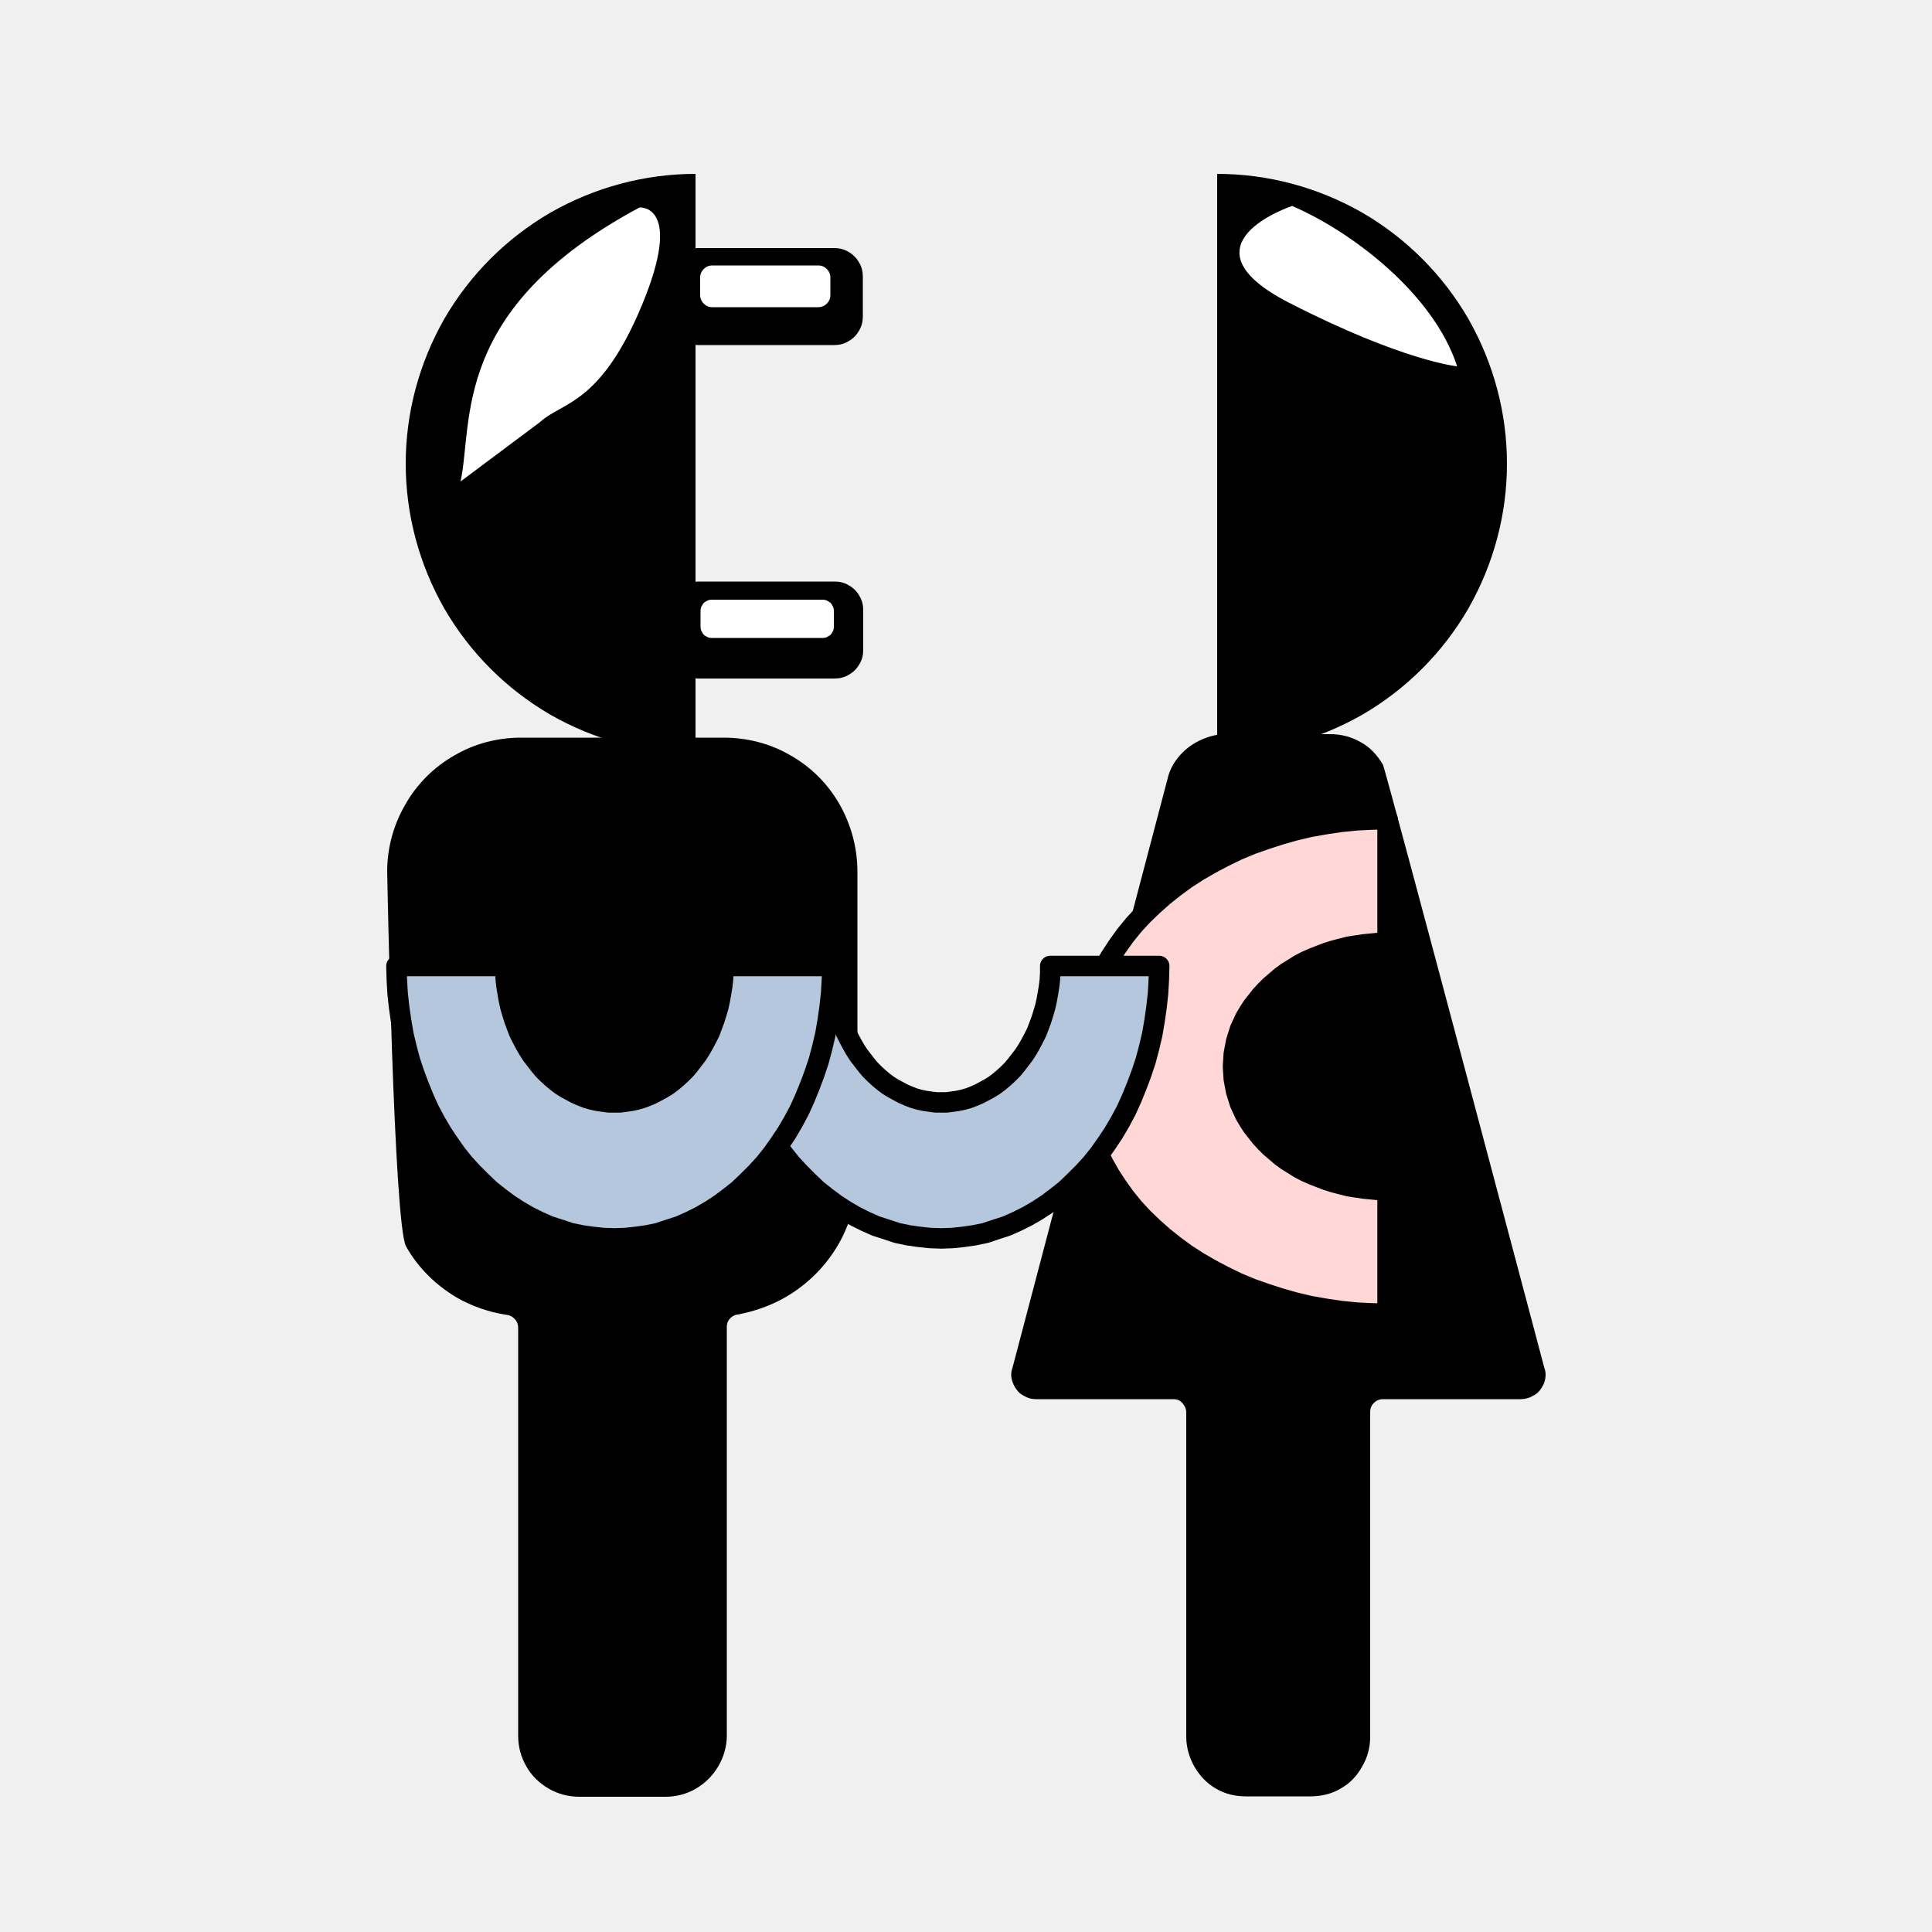
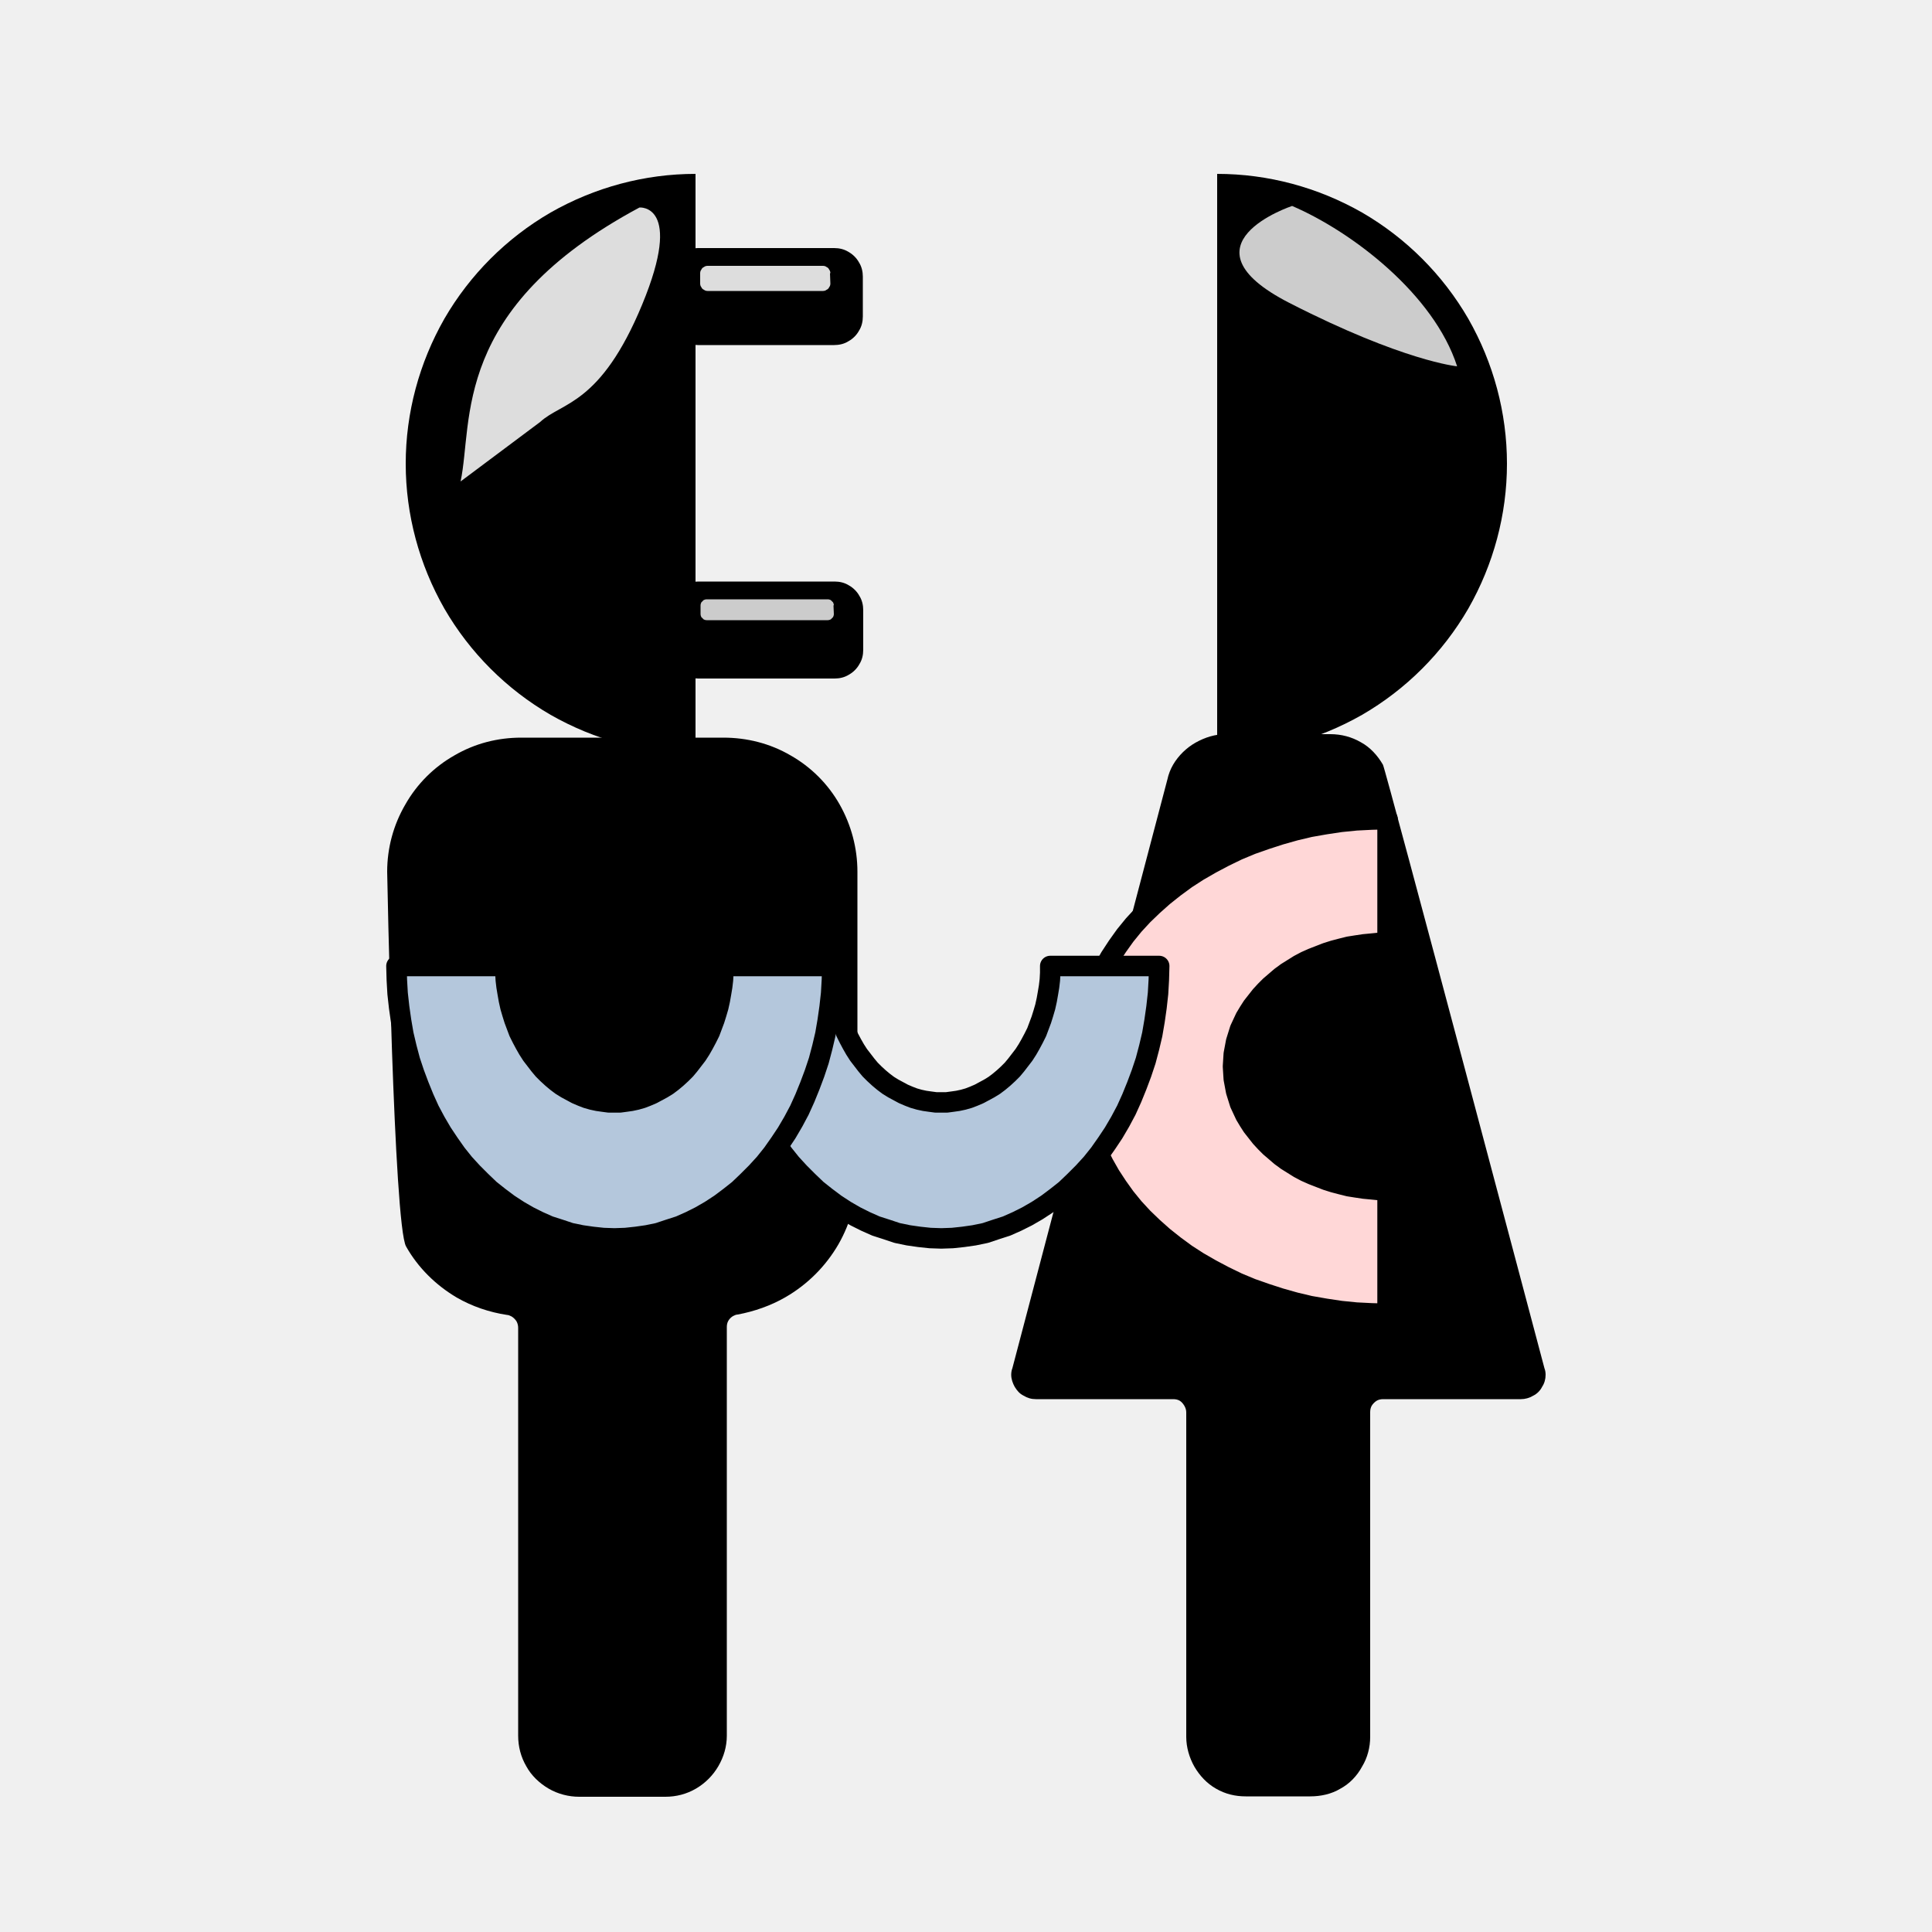
<svg xmlns="http://www.w3.org/2000/svg" version="1.2" width="50mm" height="50mm" viewBox="0 0 5000 5000" preserveAspectRatio="xMidYMid" fill-rule="evenodd" stroke-width="28.222" stroke-linejoin="round">
  <defs class="ClipPathGroup">
    <clipPath id="a" clipPathUnits="userSpaceOnUse">
      <path d="M0 0h5000v5000H0z" />
    </clipPath>
  </defs>
  <g class="SlideGroup">
    <g class="Slide" clip-path="url(#a)">
      <g class="Page">
        <g class="com.sun.star.drawing.EllipseShape">
          <path class="BoundingBox" fill="none" d="M3150 450h751v1501h-751z" />
          <path d="M3150 450c132 0 261 35 375 100 114 66 209 161 275 275 65 114 100 243 100 375s-35 261-100 375c-66 114-161 209-275 275-114 65-243 100-375 100V450z" />
        </g>
        <g class="com.sun.star.drawing.EllipseShape">
          <path class="BoundingBox" fill="none" d="M1049 450h752v1502h-752z" />
          <path d="M1800 1950c-132 0-261-35-375-100-114-66-209-161-275-275-65-114-100-243-100-375s35-261 100-375c66-114 161-209 275-275 114-65 243-100 375-100v1500z" />
        </g>
        <g class="com.sun.star.drawing.CustomShape">
          <path class="BoundingBox" fill="none" d="M1732 642h502v252h-502z" />
          <path d="M1806 642c-13 0-26 3-37 10-11 6-21 16-27 27-7 11-10 24-10 37v103c0 13 3 26 10 37 6 11 16 21 27 27 11 7 24 10 37 10h353c13 0 26-3 37-10 11-6 21-16 27-27 7-11 10-24 10-37V716c0-13-3-26-10-37-6-11-16-21-27-27-11-7-24-10-37-10h-353z" />
        </g>
        <g class="com.sun.star.drawing.CustomShape">
          <path class="BoundingBox" fill="none" d="M1732 1505h503v252h-503z" />
          <path d="M1807 1505c-13 0-26 3-37 10-11 6-21 16-27 27-7 11-10 24-10 37v103c0 13 3 26 10 37 6 11 16 21 27 27 11 7 24 10 37 10h353c13 0 26-3 37-10 11-6 21-16 27-27 7-11 10-24 10-37v-103c0-13-3-26-10-37-6-11-16-21-27-27-11-7-24-10-37-10h-353z" />
        </g>
        <g class="com.sun.star.drawing.CustomShape">
-           <path class="BoundingBox" fill="none" d="M1812 687h339v109h-339z" />
-           <path fill="#FFF" d="M1843 687h1c-6 0-11 1-16 4s-9 7-12 12-4 10-4 16v44c0 6 1 11 4 16s7 9 12 12 10 4 16 4h273c6 0 11-1 16-4s9-7 12-12 4-10 4-16v-45 1c0-6-1-11-4-16s-7-9-12-12-10-4-16-4h-274z" />
+           <path class="BoundingBox" fill="none" d="M1812 688h339v67h-339z" />
+           <path fill="#DDD" d="M1831 688c-3 0-7 1-9 3-3 1-6 4-7 7-2 2-3 6-3 9v27c0 3 1 7 3 9 1 3 4 6 7 7 2 2 6 3 9 3h299c3 0 7-1 9-3 3-1 6-4 7-7 2-2 3-6 3-9l-1-27h1c0-3-1-7-3-9-1-3-4-6-7-7-2-2-6-3-9-3h-299z" />
        </g>
        <g class="com.sun.star.drawing.CustomShape">
-           <path class="BoundingBox" fill="none" d="M1813 1552h346v101h-346z" />
-           <path fill="#FFF" d="M1842 1552c-5 0-10 1-14 4-5 2-9 6-11 11-3 4-4 9-4 14v41c0 5 1 10 4 14 2 5 6 9 11 11 4 3 9 4 14 4h287c5 0 10-1 14-4 5-2 9-6 11-11 3-4 4-9 4-14v-41c0-5-1-10-4-14-2-5-6-9-11-11-4-3-9-4-14-4h-287z" />
+           <path class="BoundingBox" fill="none" d="M1813 1551h346v55h-346z" />
+           <path fill="#CCC" d="M1828 1551h1c-3 0-6 1-8 2l-6 6c-1 2-2 5-2 8v22c0 3 1 6 2 8l6 6c2 1 5 2 8 2h313c3 0 6-1 8-2l6-6c1-2 2-5 2-8l-1-23 1 1c0-3-1-6-2-8l-6-6c-2-1-5-2-8-2h-314z" />
        </g>
        <g class="com.sun.star.drawing.ClosedBezierShape">
          <path class="BoundingBox" fill="none" d="M3207 532h565v417h-565z" />
-           <path fill="#FFF" d="M3344 533c156 67 367 229 427 415 0 0-139-13-434-164s7-251 7-251z" />
+           <path fill="#CCC" d="M3344 533c156 67 367 229 427 415 0 0-139-13-434-164s7-251 7-251z" />
        </g>
        <g class="com.sun.star.drawing.ClosedBezierShape">
-           <path class="BoundingBox" fill="none" d="M1191 536h519v712h-519z" />
-           <path fill="#FFF" d="M1655 537c-489 262-430 554-463 709l206-154c56-52 156-43 264-304s-7-251-7-251z" />
+           <path class="BoundingBox" fill="none" d="M1192 536h518v711h-518z" />
+           <path fill="#DDD" d="M1655 537c-489 262-430 554-463 709l206-154c56-52 156-43 264-304s-7-251-7-251z" />
        </g>
        <g class="com.sun.star.drawing.ClosedBezierShape">
          <path class="BoundingBox" fill="none" d="M1001 1899h3001v2753H1001z" />
          <path d="M1051 3226c31 55 77 100 131 132 40 23 84 38 130 45 4 0 8 2 12 4 5 3 10 8 13 13 3 6 4 11 4 17v1055c0 28 7 55 21 79 13 24 34 44 58 58s52 21 79 21h223c28 0 55-7 79-21s44-34 58-58 22-51 22-79V3436v-2c0-5 1-11 4-16s7-9 12-12c4-2 8-4 12-4 43-8 86-23 124-45 57-33 104-80 137-137 32-56 49-120 49-185v-779c0-61-16-121-46-174s-74-97-127-127c-53-31-113-46-174-46h-523c-61 0-120 15-173 46-53 30-97 74-127 127-31 53-47 113-47 174 0 0 17 915 49 970zm2528-1247c-14-24-33-45-57-58-24-14-51-21-79-21h-270c-28 0-54 8-79 22-23 13-44 33-58 57-7 12-12 25-15 39l-401 1523c-2 5-3 11-3 17 0 11 4 22 9 31 6 10 13 18 23 23 10 6 20 9 32 9h355c6 0 12 1 17 4s9 8 12 13 5 11 5 17v840c0 27 8 54 21 77 14 24 33 44 56 57 24 14 50 20 77 20h167c27 0 55-6 78-20 24-13 43-33 56-57 14-23 21-50 21-77v-840c0-6 1-12 4-17s8-10 13-13 11-4 17-4h356c11 0 22-3 32-9 10-5 18-13 23-23 6-9 9-20 9-31 0-6-1-12-3-17 0 0-411-1550-418-1562z" />
        </g>
        <g class="com.sun.star.drawing.CustomShape">
          <path class="BoundingBox" fill="none" d="M2764 2093h855v1335h-855z" />
          <path fill="#FFD7D7" d="M3591 2120l-41 1-40 2-40 4-40 6-40 7-38 9-39 11-37 12-37 13-36 15-35 17-34 18-33 19-31 20-30 22-29 23-27 24-26 25-24 26-22 27-20 28-19 29-17 30-15 30-13 30-11 32-10 31-7 32-5 32-3 33-1 32 1 32 3 33 5 32 7 32 10 31 11 32 13 30 15 30 17 30 19 29 20 28 22 27 24 26 26 25 27 24 29 23 30 22 31 20 33 19 34 18 35 17 36 15 37 13 37 12 39 11 38 9 40 7 40 6 40 4 40 2 41 1v-320h-20l-20-2-21-2-20-3-19-3-20-5-19-5-19-6-18-7-18-7-18-8-17-9-16-10-16-10-15-11-14-12-14-12-12-12-12-13-11-14-11-14-9-14-9-15-7-15-7-15-5-16-5-16-3-16-3-16-1-16-1-16 1-16 1-16 3-16 3-16 5-16 5-16 7-15 7-15 9-15 9-14 11-14 11-14 12-13 12-12 14-12 14-12 15-11 16-10 16-10 17-9 18-8 18-7 18-7 19-6 19-5 20-5 19-3 20-3 21-2 20-2h20v-320z" />
          <path fill="none" stroke="#000" stroke-width="53" d="M3591 2120l-41 1-40 2-40 4-40 6-40 7-38 9-39 11-37 12-37 13-36 15-35 17-34 18-33 19-31 20-30 22-29 23-27 24-26 25-24 26-22 27-20 28-19 29-17 30-15 30-13 30-11 32-10 31-7 32-5 32-3 33-1 32 1 32 3 33 5 32 7 32 10 31 11 32 13 30 15 30 17 30 19 29 20 28 22 27 24 26 26 25 27 24 29 23 30 22 31 20 33 19 34 18 35 17 36 15 37 13 37 12 39 11 38 9 40 7 40 6 40 4 40 2 41 1v-320h-20l-20-2-21-2-20-3-19-3-20-5-19-5-19-6-18-7-18-7-18-8-17-9-16-10-16-10-15-11-14-12-14-12-12-12-12-13-11-14-11-14-9-14-9-15-7-15-7-15-5-16-5-16-3-16-3-16-1-16-1-16 1-16 1-16 3-16 3-16 5-16 5-16 7-15 7-15 9-15 9-14 11-14 11-14 12-13 12-12 14-12 14-12 15-11 16-10 16-10 17-9 18-8 18-7 18-7 19-6 19-5 20-5 19-3 20-3 21-2 20-2h20v-320z" />
        </g>
        <g class="Group">
          <g class="com.sun.star.drawing.CustomShape">
            <path class="BoundingBox" fill="none" d="M1845 2473h1183v760H1845z" />
            <path fill="#B4C7DC" d="M1872 2500l1 36 2 35 4 36 5 35 6 35 8 34 9 34 11 33 12 32 13 32 14 31 16 30 17 29 18 27 19 27 20 25 22 24 22 22 23 22 24 19 24 18 26 17 26 15 26 13 27 12 28 9 27 9 29 6 28 4 28 3 29 1 29-1 28-3 28-4 29-6 27-9 28-9 27-12 26-13 26-15 26-17 24-18 24-19 23-22 22-22 22-24 20-25 19-27 18-27 17-29 16-30 14-31 13-32 12-32 11-33 9-34 8-34 6-35 5-35 4-36 2-35 1-36h-282v18l-1 18-2 17-3 18-3 17-4 18-5 17-5 16-6 16-6 16-8 16-8 15-8 14-9 14-10 13-10 13-10 12-11 11-12 11-12 10-12 9-13 8-13 7-13 7-14 6-13 5-14 4-14 3-14 2-15 2h-28l-15-2-14-2-14-3-14-4-13-5-14-6-13-7-13-7-13-8-12-9-12-10-12-11-11-11-10-12-10-13-10-13-9-14-8-14-8-15-8-16-6-16-6-16-5-16-5-17-4-18-3-17-3-18-2-17-1-18v-18h-282z" />
            <path fill="none" stroke="#000" stroke-width="53" d="M1872 2500l1 36 2 35 4 36 5 35 6 35 8 34 9 34 11 33 12 32 13 32 14 31 16 30 17 29 18 27 19 27 20 25 22 24 22 22 23 22 24 19 24 18 26 17 26 15 26 13 27 12 28 9 27 9 29 6 28 4 28 3 29 1 29-1 28-3 28-4 29-6 27-9 28-9 27-12 26-13 26-15 26-17 24-18 24-19 23-22 22-22 22-24 20-25 19-27 18-27 17-29 16-30 14-31 13-32 12-32 11-33 9-34 8-34 6-35 5-35 4-36 2-35 1-36h-282v18l-1 18-2 17-3 18-3 17-4 18-5 17-5 16-6 16-6 16-8 16-8 15-8 14-9 14-10 13-10 13-10 12-11 11-12 11-12 10-12 9-13 8-13 7-13 7-14 6-13 5-14 4-14 3-14 2-15 2h-28l-15-2-14-2-14-3-14-4-13-5-14-6-13-7-13-7-13-8-12-9-12-10-12-11-11-11-10-12-10-13-10-13-9-14-8-14-8-15-8-16-6-16-6-16-5-16-5-17-4-18-3-17-3-18-2-17-1-18v-18h-282z" />
          </g>
          <g class="com.sun.star.drawing.CustomShape">
            <path class="BoundingBox" fill="none" d="M999 2473h1183v760H999z" />
            <path fill="#B4C7DC" d="M1026 2500l1 36 2 35 4 36 5 35 6 35 8 34 9 34 11 33 12 32 13 32 14 31 16 30 17 29 18 27 19 27 20 25 22 24 22 22 23 22 24 19 24 18 26 17 26 15 26 13 27 12 28 9 27 9 29 6 28 4 28 3 29 1 29-1 28-3 28-4 29-6 27-9 28-9 27-12 26-13 26-15 26-17 24-18 24-19 23-22 22-22 22-24 20-25 19-27 18-27 17-29 16-30 14-31 13-32 12-32 11-33 9-34 8-34 6-35 5-35 4-36 2-35 1-36h-282v18l-1 18-2 17-3 18-3 17-4 18-5 17-5 16-6 16-6 16-8 16-8 15-8 14-9 14-10 13-10 13-10 12-11 11-12 11-12 10-12 9-13 8-13 7-13 7-14 6-13 5-14 4-14 3-14 2-15 2h-28l-15-2-14-2-14-3-14-4-13-5-14-6-13-7-13-7-13-8-12-9-12-10-12-11-11-11-10-12-10-13-10-13-9-14-8-14-8-15-8-16-6-16-6-16-5-16-5-17-4-18-3-17-3-18-2-17-1-18v-18h-282z" />
            <path fill="none" stroke="#000" stroke-width="53" d="M1026 2500l1 36 2 35 4 36 5 35 6 35 8 34 9 34 11 33 12 32 13 32 14 31 16 30 17 29 18 27 19 27 20 25 22 24 22 22 23 22 24 19 24 18 26 17 26 15 26 13 27 12 28 9 27 9 29 6 28 4 28 3 29 1 29-1 28-3 28-4 29-6 27-9 28-9 27-12 26-13 26-15 26-17 24-18 24-19 23-22 22-22 22-24 20-25 19-27 18-27 17-29 16-30 14-31 13-32 12-32 11-33 9-34 8-34 6-35 5-35 4-36 2-35 1-36h-282v18l-1 18-2 17-3 18-3 17-4 18-5 17-5 16-6 16-6 16-8 16-8 15-8 14-9 14-10 13-10 13-10 12-11 11-12 11-12 10-12 9-13 8-13 7-13 7-14 6-13 5-14 4-14 3-14 2-15 2h-28l-15-2-14-2-14-3-14-4-13-5-14-6-13-7-13-7-13-8-12-9-12-10-12-11-11-11-10-12-10-13-10-13-9-14-8-14-8-15-8-16-6-16-6-16-5-16-5-17-4-18-3-17-3-18-2-17-1-18v-18h-282z" />
          </g>
        </g>
      </g>
    </g>
  </g>
</svg>
